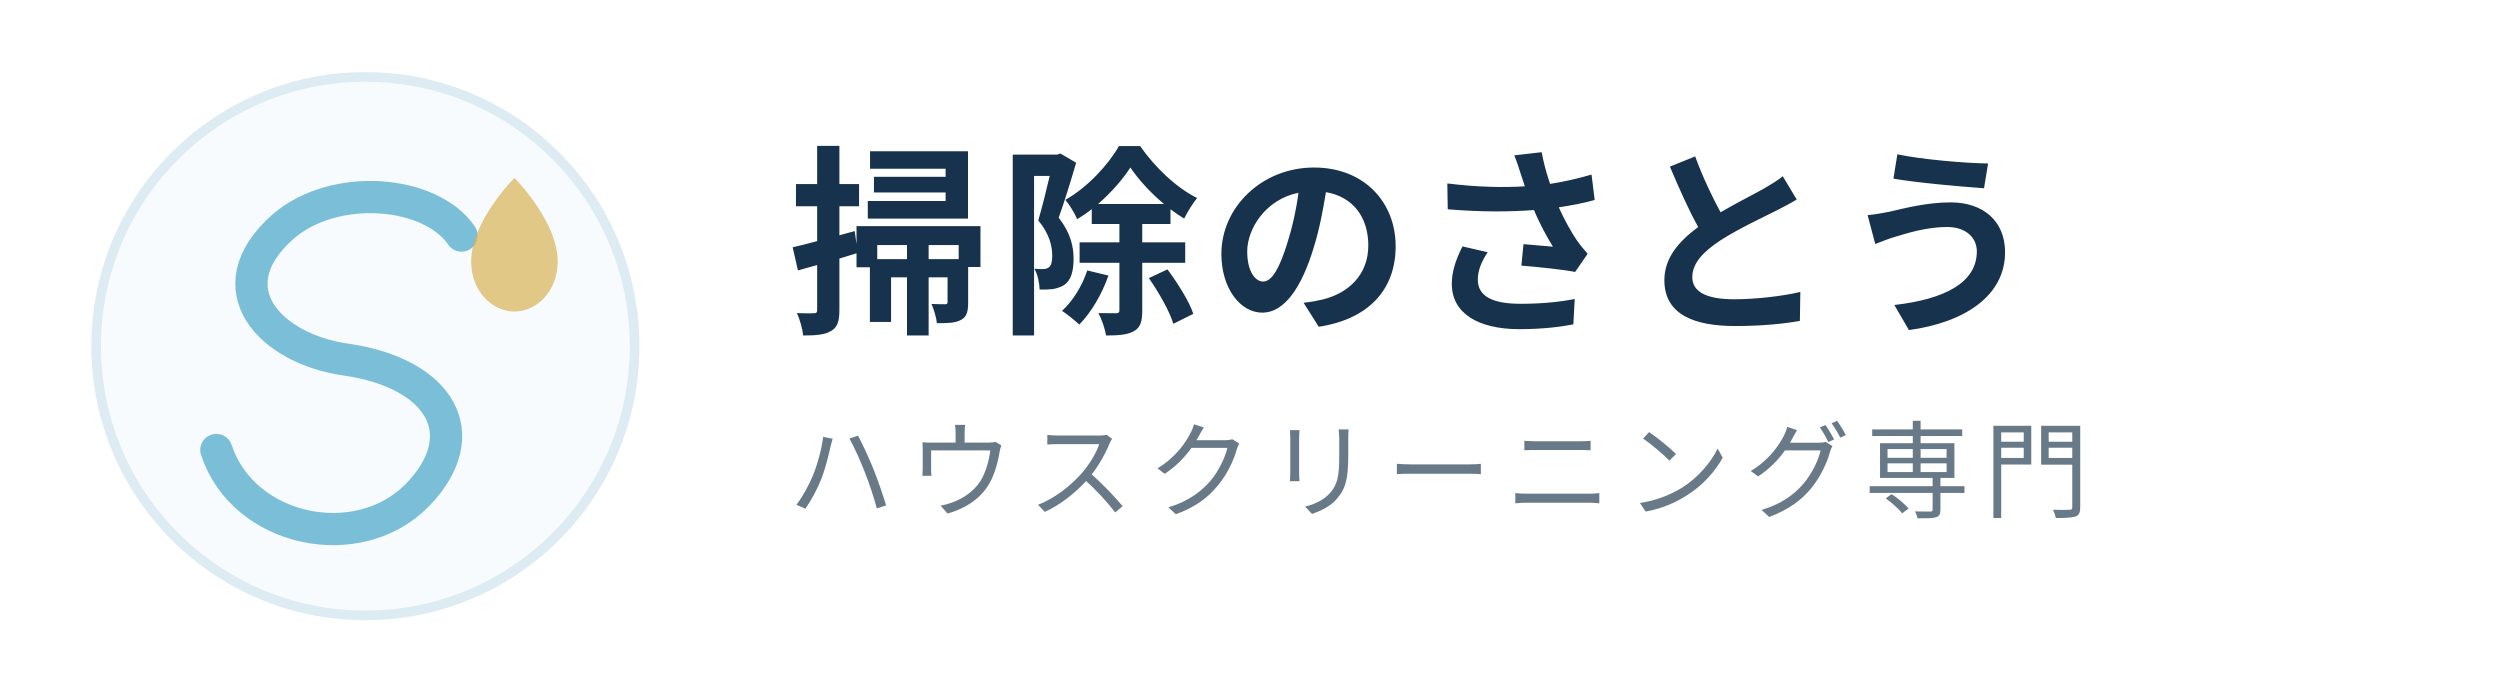
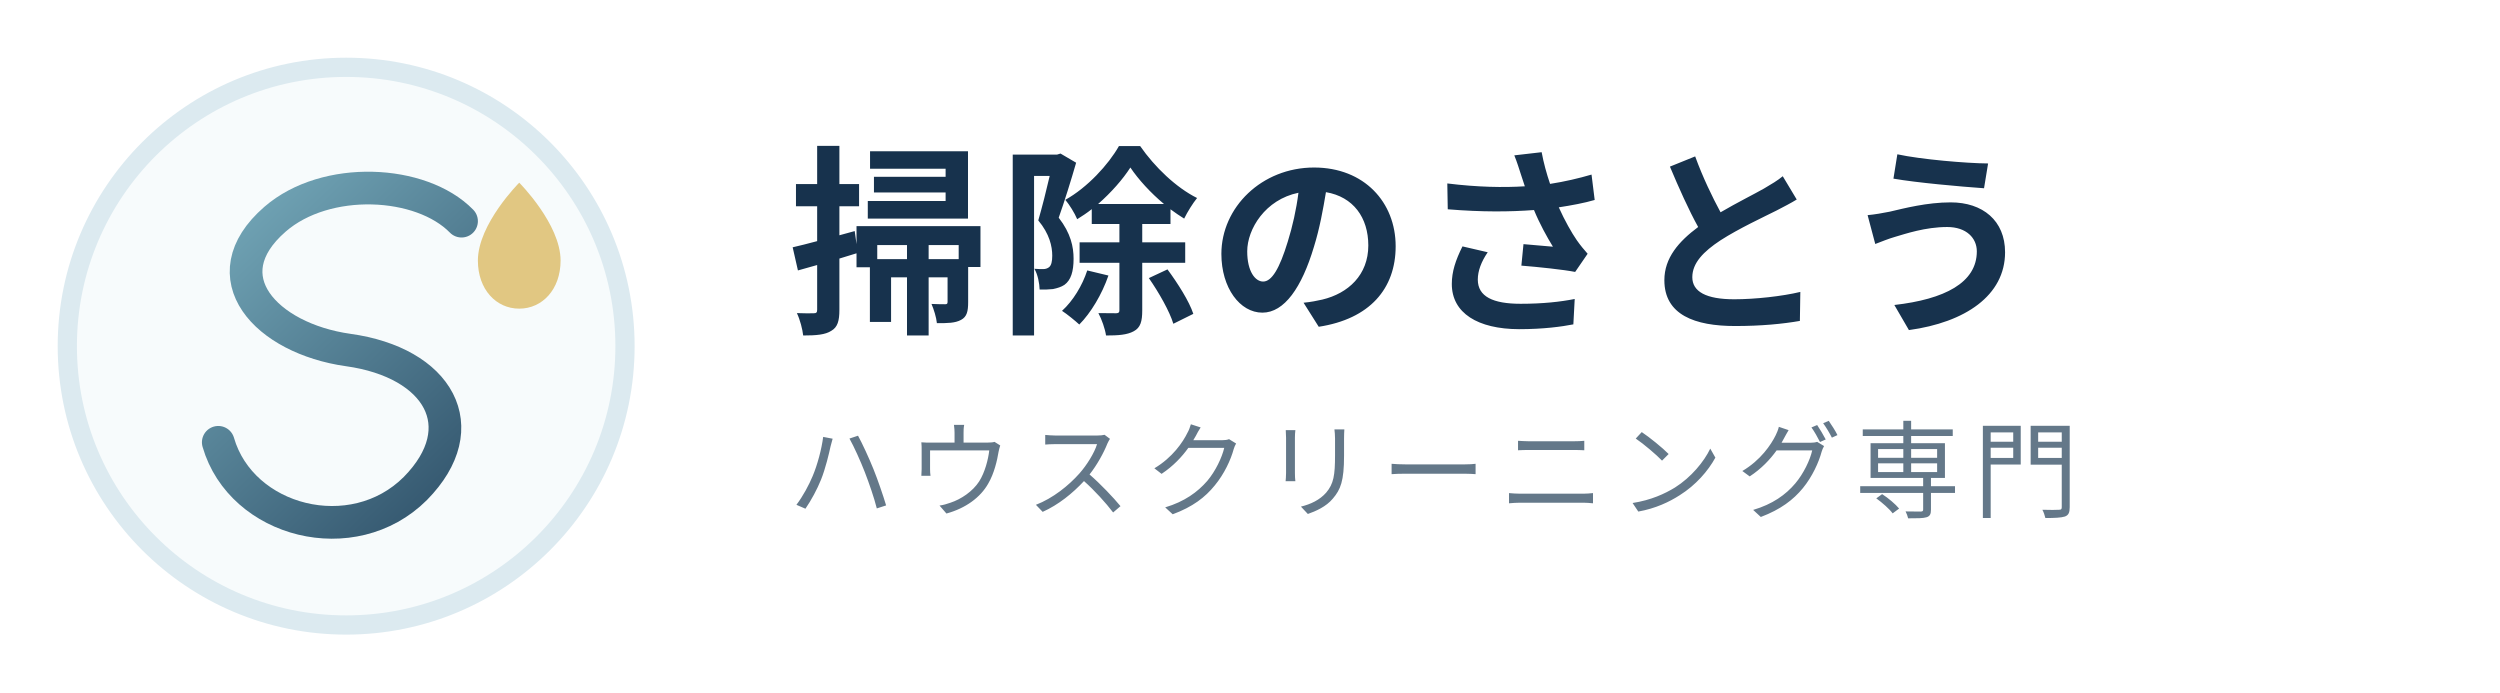
<svg xmlns="http://www.w3.org/2000/svg" width="260" height="72" viewBox="0 0 260 72" fill="none" role="img" aria-label="掃除のさとう">
  <defs>
-     <linearGradient id="stroke" x1="20" y1="12" x2="57" y2="60">
-       <stop stop-color="#7ABFD7" />
+     <linearGradient id="g" x1="12" y1="10" x2="62" y2="62" gradientUnits="userSpaceOnUse">
+       <stop stop-color="#8DC8D6" />
      <stop offset="1" stop-color="#17324D" />
    </linearGradient>
  </defs>
-   <circle cx="38" cy="36" r="28" fill="#F7FBFD" stroke="#DDEBF2" />
-   <path d="M48 24.5C44.8 19.8 34.8 18.9 29.4 23.6C22.2 30 28.1 36.3 36 37.4C45.7 38.8 49.6 45.1 43.4 51.5C37.2 57.8 25.3 55.3 22.5 46.8" stroke="url(#stroke)" stroke-width="3.35" stroke-linecap="round" />
-   <path d="M53.5 18.5C53.5 18.5 58 23 58 27.2C58 30.3 55.8 32.4 53.5 32.4C51.2 32.4 49 30.3 49 27.2C49 23 53.5 18.5 53.5 18.5Z" fill="#D9B55A" fill-opacity=".72" />
-   <text x="82" y="33" fill="#17324D" font-family="-apple-system, BlinkMacSystemFont, 'Noto Sans JP', sans-serif" font-size="21" font-weight="650" letter-spacing=".04em">掃除のさとう</text>
-   <text x="82" y="53" fill="#687987" font-family="-apple-system, BlinkMacSystemFont, 'Noto Sans JP', sans-serif" font-size="11" letter-spacing=".13em">ハウスクリーニング専門</text>
+   <circle cx="36" cy="36" r="29" fill="#F7FBFC" stroke="#DCEAF0" stroke-width="2" />
+   <path d="M48 23C43.8 18.7 33.9 18.2 28.6 22.8C21.7 28.8 27.7 35.2 36.2 36.4C45.6 37.7 49.5 44.4 43.2 50.8C36.7 57.3 25.1 54.3 22.7 46" stroke="url(#g)" stroke-width="3.4" stroke-linecap="round" />
+   <path d="M54 19C54 19 58.3 23.3 58.3 27.1C58.3 30.1 56.4 32.1 54 32.1C51.6 32.1 49.7 30.1 49.7 27.1C49.7 23.3 54 19 54 19Z" fill="#D9B55A" fill-opacity=".75" />
+   <text x="82" y="33" fill="#17324D" font-family="-apple-system,BlinkMacSystemFont,'Noto Sans JP',sans-serif" font-size="21" font-weight="700" letter-spacing=".04em">掃除のさとう</text>
+   <text x="82" y="53" fill="#647889" font-family="-apple-system,BlinkMacSystemFont,'Noto Sans JP',sans-serif" font-size="11" letter-spacing=".12em">ハウスクリーニング専門</text>
</svg>
